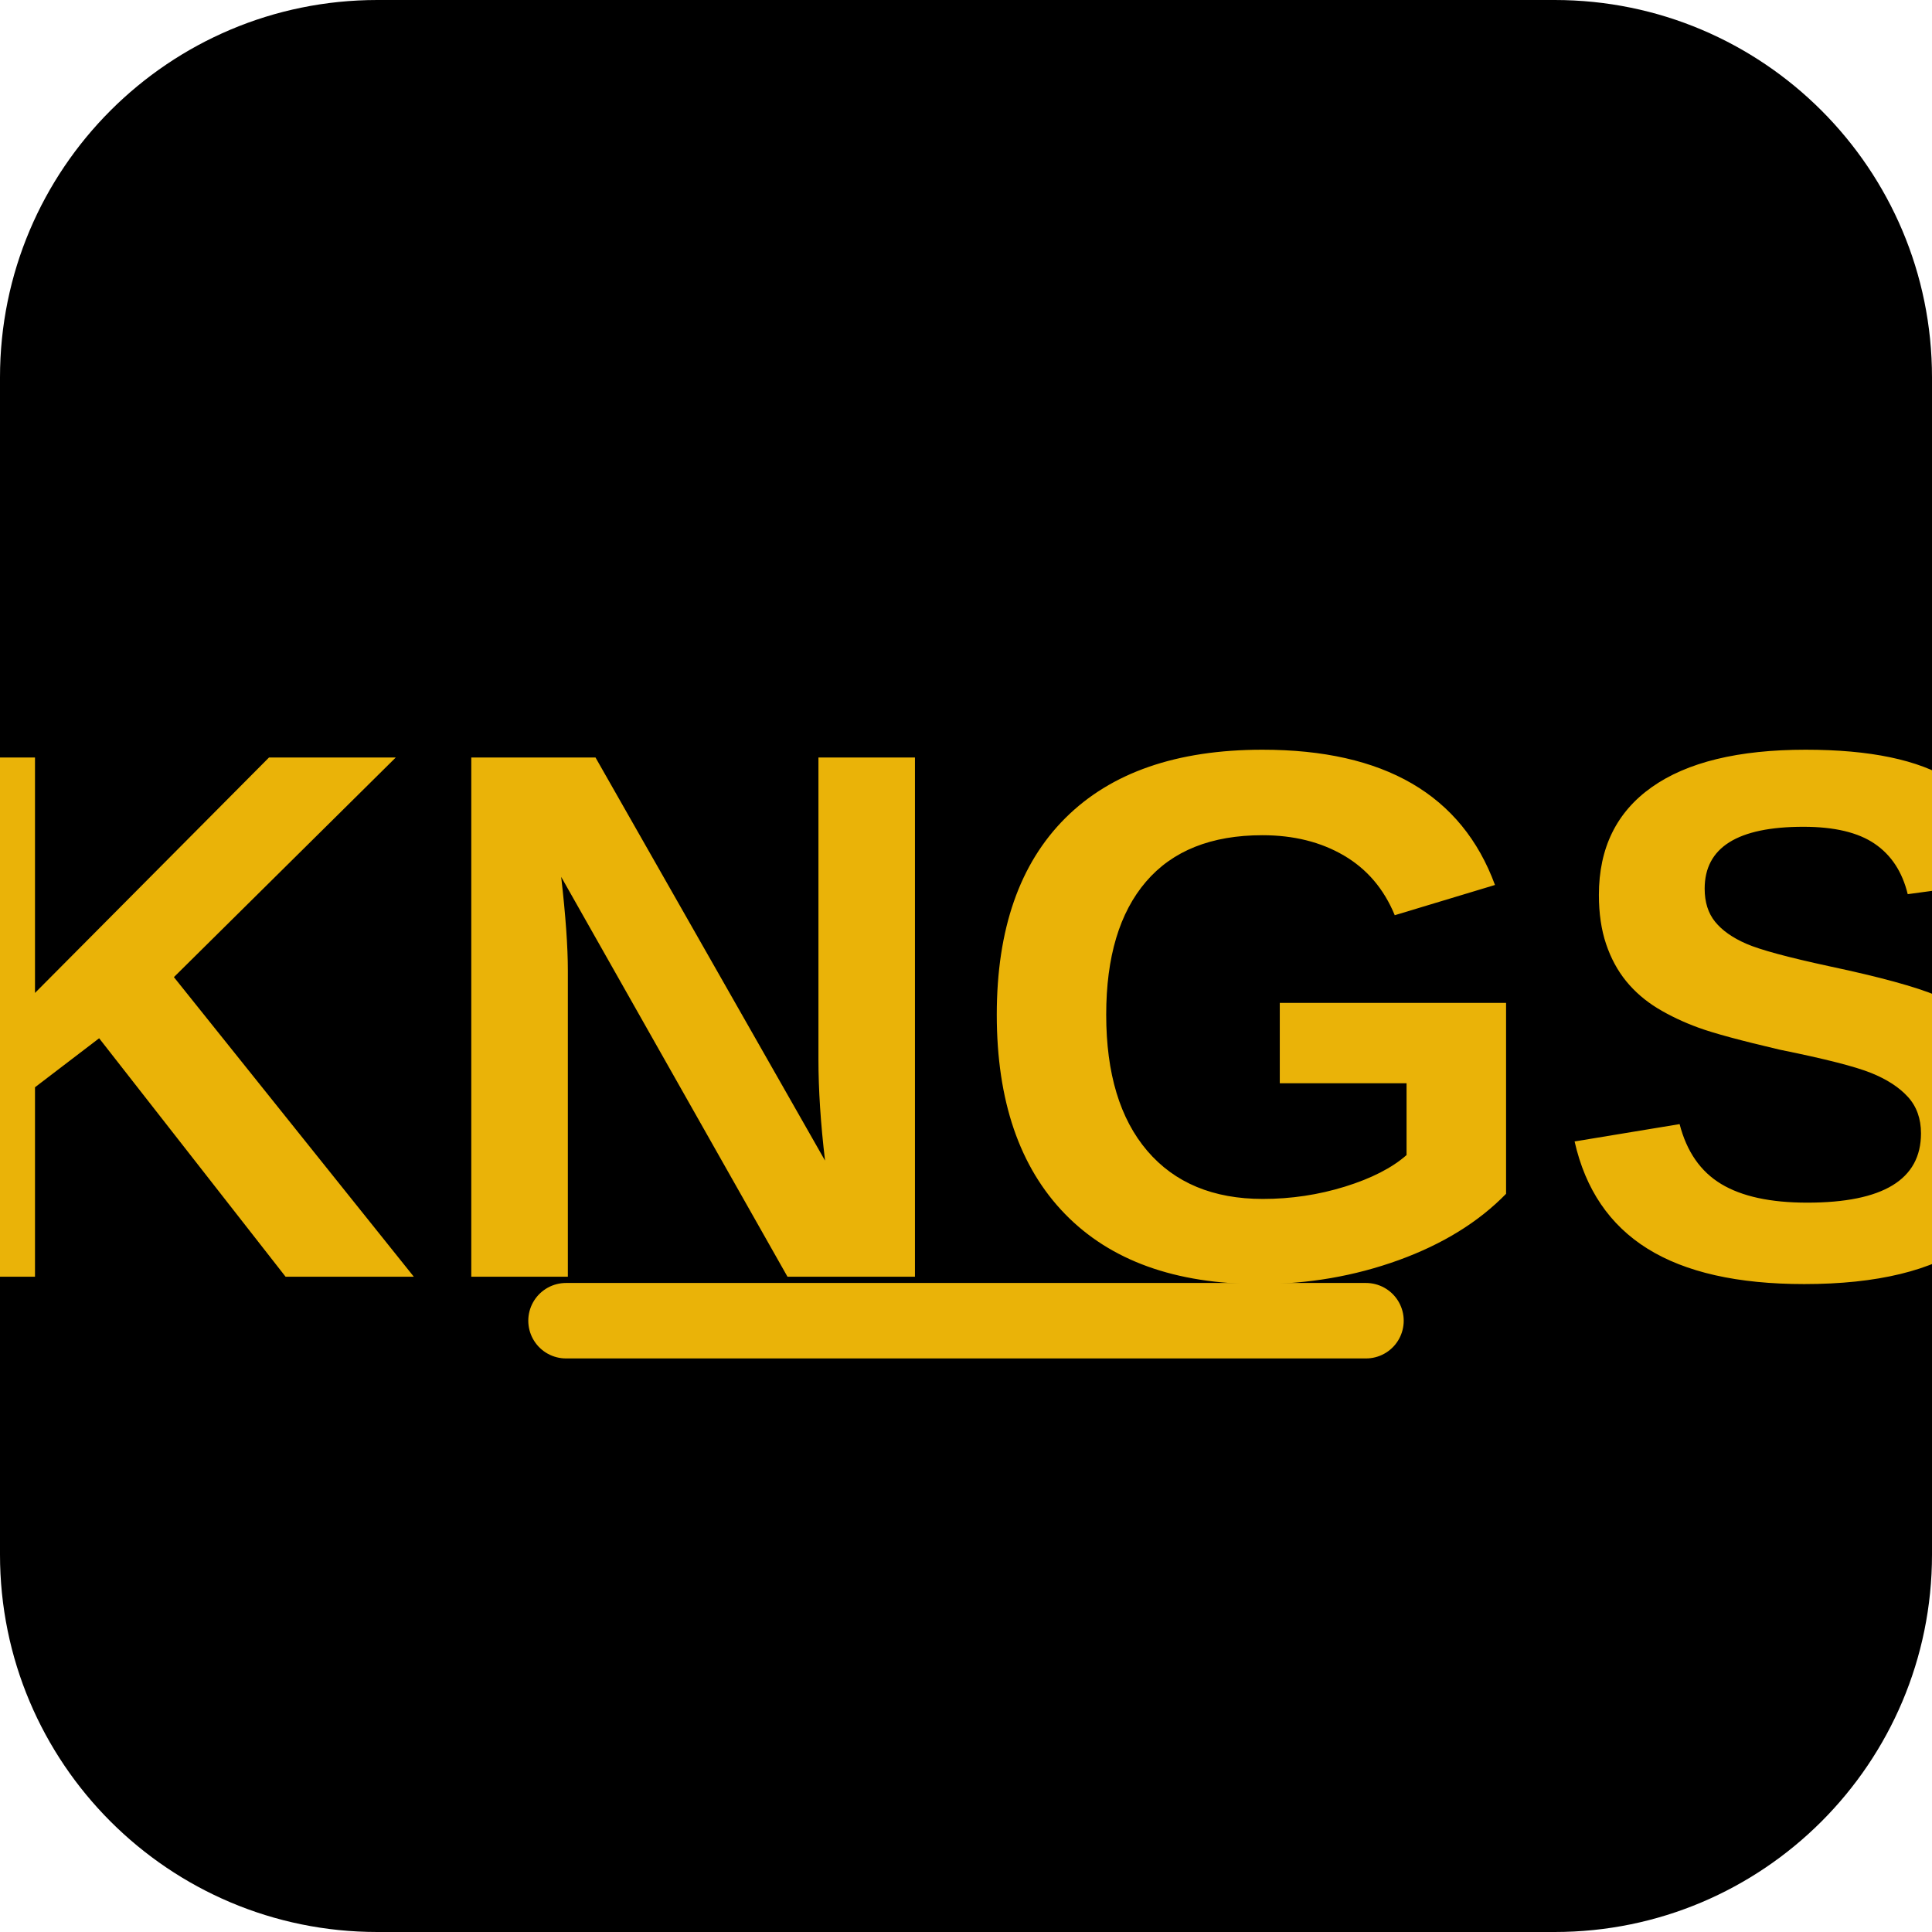
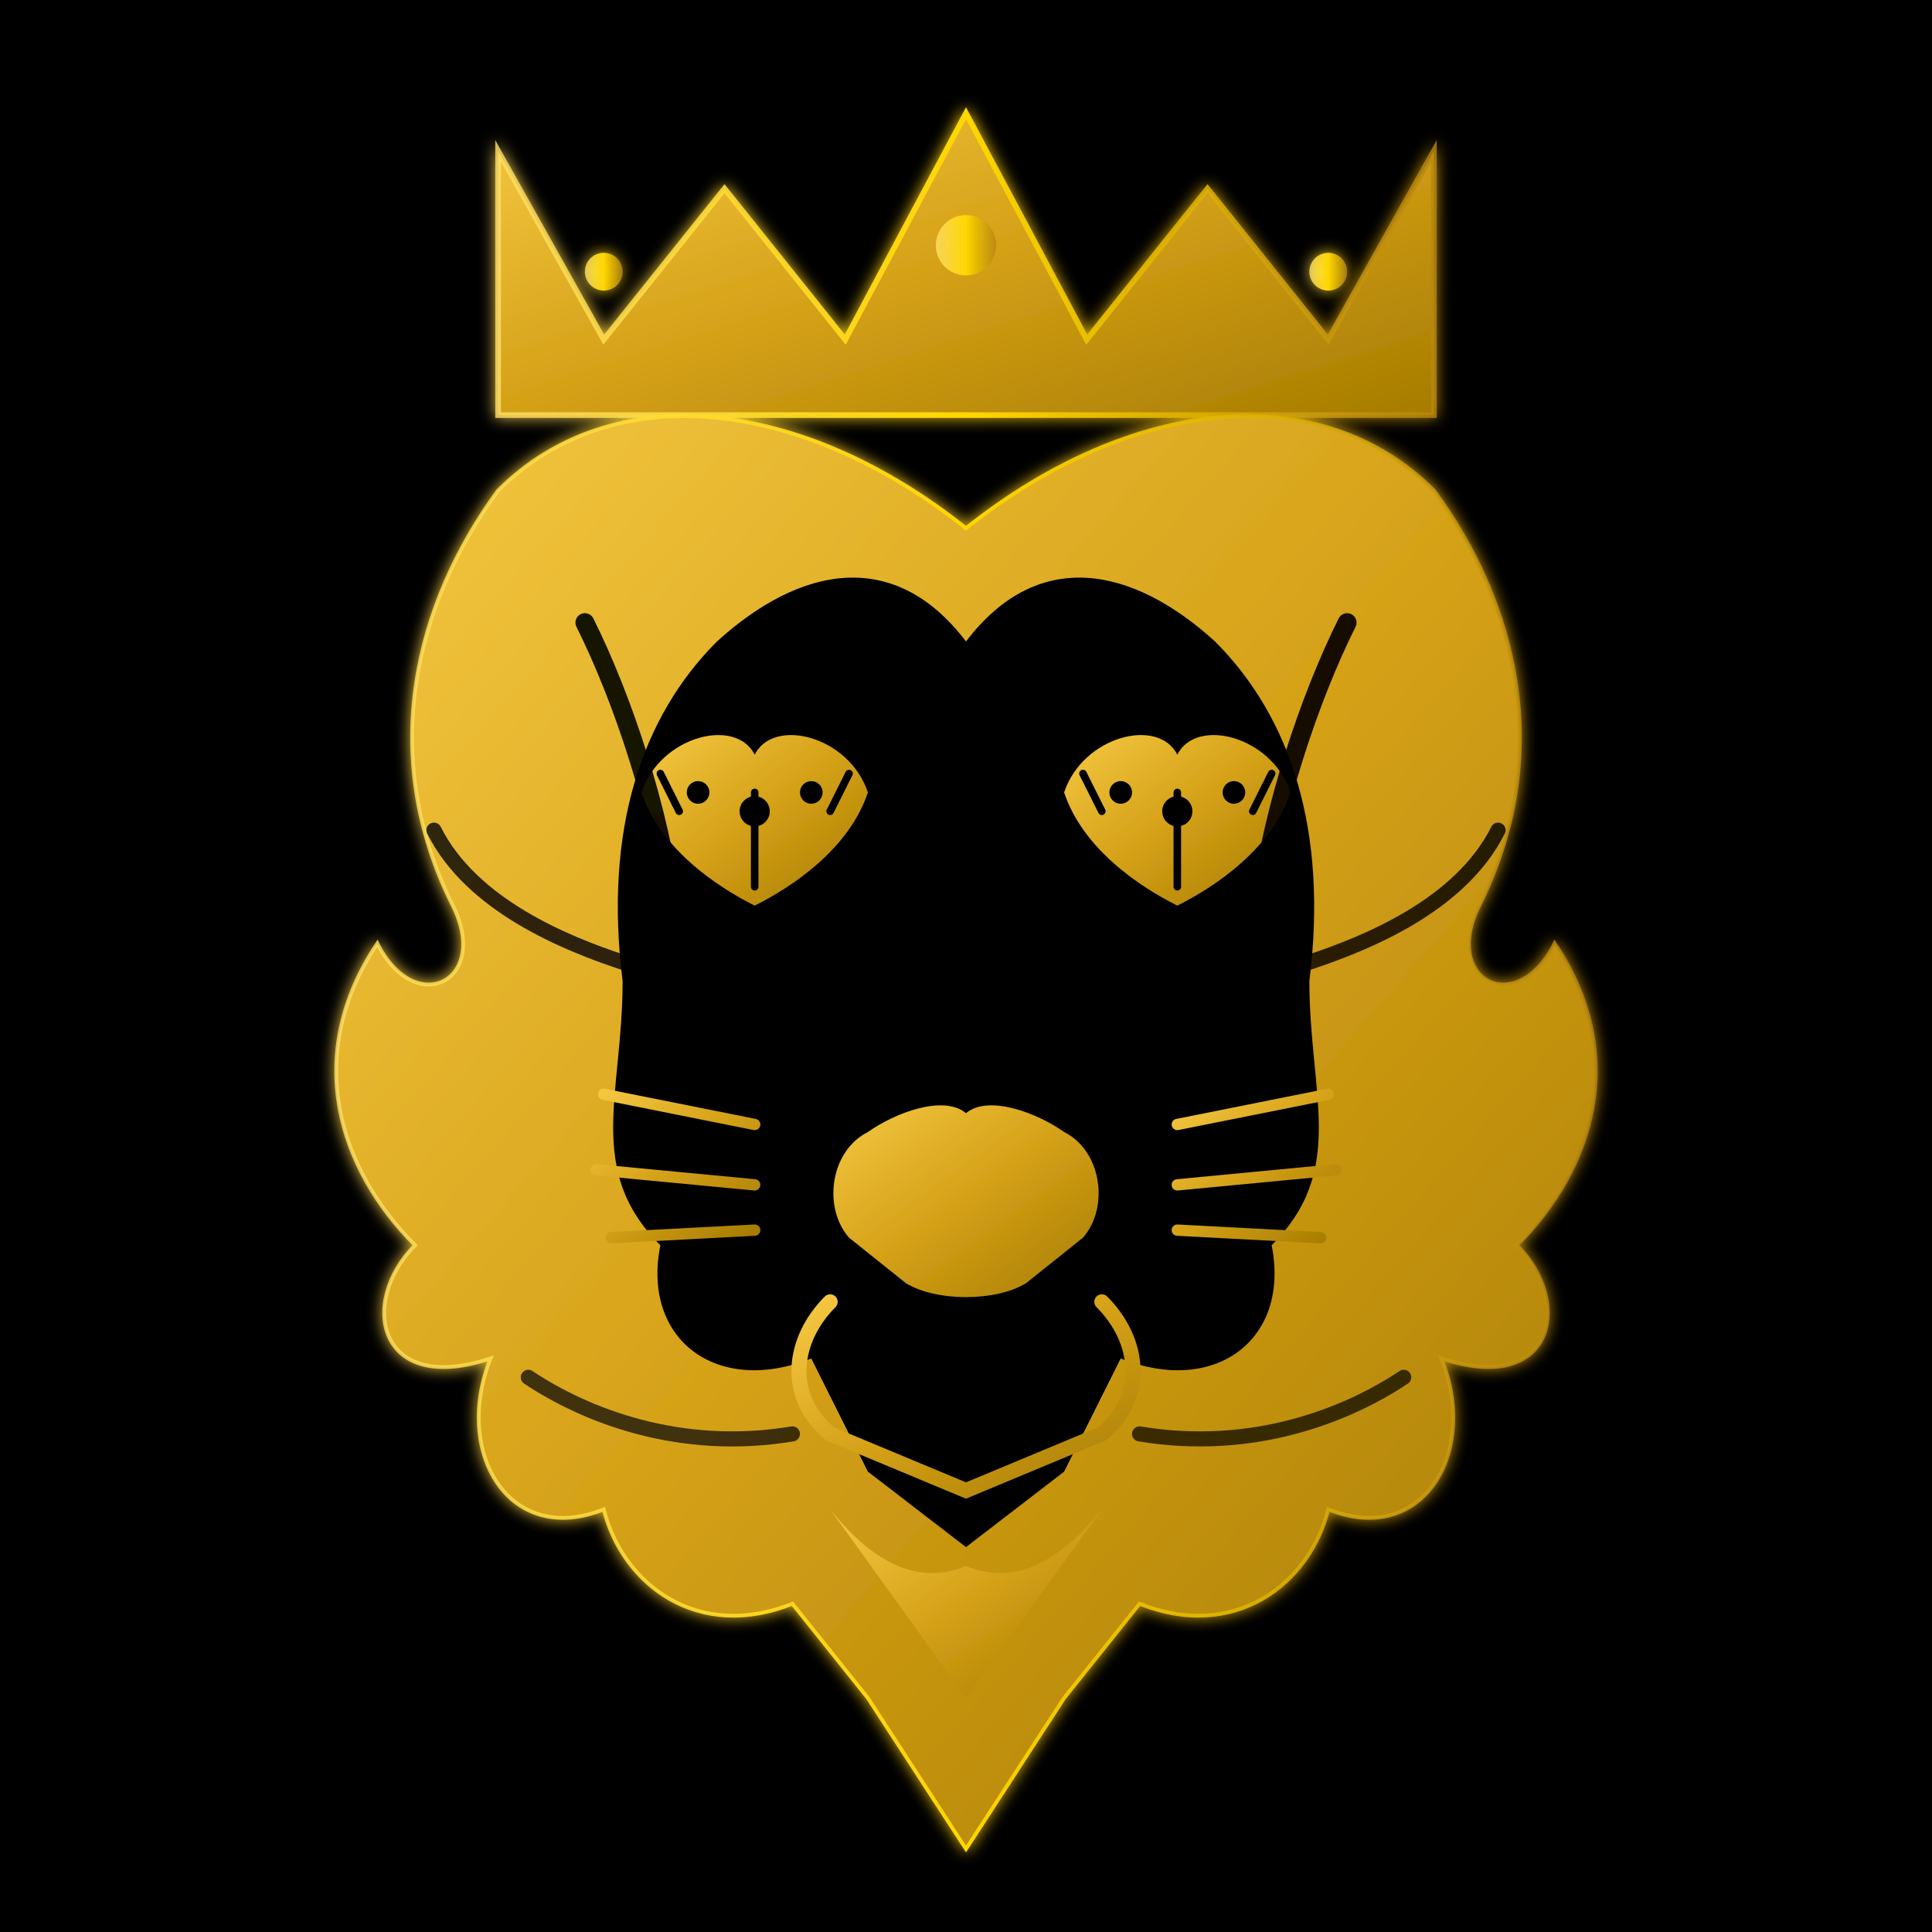
- <svg xmlns="http://www.w3.org/2000/svg" viewBox="0 0 512 512">
-   <rect width="512" height="512" rx="100" fill="#000000" />
-   <text x="50%" y="55%" font-family="Arial, sans-serif" font-weight="900" font-size="200" fill="#EAB308" text-anchor="middle" dominant-baseline="middle">KNGS</text>
-   <path d="M150 350 L362 350" stroke="#EAB308" stroke-width="20" stroke-linecap="round" />
+ <svg xmlns="http://www.w3.org/2000/svg" viewBox="0 0 512 512" fill="none">
+   <defs>
+     <linearGradient id="gold" x1="0%" y1="0%" x2="100%" y2="100%">
+       <stop offset="0%" style="stop-color:#F5C842;stop-opacity:1" />
+       <stop offset="50%" style="stop-color:#D4A017;stop-opacity:1" />
+       <stop offset="100%" style="stop-color:#A67C00;stop-opacity:1" />
+     </linearGradient>
+     <linearGradient id="goldShine" x1="0%" y1="0%" x2="100%" y2="0%">
+       <stop offset="0%" style="stop-color:#FFE066;stop-opacity:0.8" />
+       <stop offset="50%" style="stop-color:#FFD700;stop-opacity:1" />
+       <stop offset="100%" style="stop-color:#B8860B;stop-opacity:0.8" />
+     </linearGradient>
+     <filter id="glow">
+       <feGaussianBlur stdDeviation="2" result="coloredBlur" />
+       <feMerge>
+         <feMergeNode in="coloredBlur" />
+         <feMergeNode in="SourceGraphic" />
+       </feMerge>
+     </filter>
+   </defs>
+   <rect width="512" height="512" fill="#000000" rx="0" />
+   <g filter="url(#glow)">
+     <path d="M256 30 L288 90 L320 50 L352 90 L380 40 L380 110 L132 110 L132 40 L160 90 L192 50 L224 90 Z" fill="url(#gold)" stroke="url(#goldShine)" stroke-width="1.5" />
+     <circle cx="256" cy="65" r="8" fill="url(#goldShine)" />
+     <circle cx="160" cy="72" r="5" fill="url(#goldShine)" />
+     <circle cx="352" cy="72" r="5" fill="url(#goldShine)" />
+     <path d="M132 130               C110 160, 100 200, 120 240               C130 260, 110 270, 100 250               C80 280, 90 310, 110 330               C95 345, 100 370, 130 360               C120 385, 135 410, 160 400               C165 420, 185 435, 210 425               L230 450               L256 490               L282 450               L302 425               C327 435, 347 420, 352 400               C377 410, 392 385, 382 360               C412 370, 417 345, 402 330               C422 310, 432 280, 412 250               C402 270, 382 260, 392 240               C412 200, 402 160, 380 130               C350 100, 300 105, 256 140               C212 105, 162 100, 132 130 Z" fill="url(#gold)" stroke="url(#goldShine)" stroke-width="1" />
+     <path d="M190 170               C170 190, 160 220, 165 260               C165 290, 155 310, 175 330               C170 355, 190 370, 215 360               L230 390               L256 410               L282 390               L297 360               C322 370, 342 355, 337 330               C357 310, 347 290, 347 260               C352 220, 342 190, 322 170               C300 150, 275 145, 256 170               C237 145, 212 150, 190 170 Z" fill="#000000" />
+     <g transform="translate(200, 220)">
+       <path d="M0 20 C-10 15, -25 5, -30 -10 C-25 -25, -5 -30, 0 -20 C5 -30, 25 -25, 30 -10 C25 5, 10 15, 0 20 Z" fill="url(#gold)" />
+       <circle cx="-15" cy="-10" r="3" fill="#000" />
+       <circle cx="15" cy="-10" r="3" fill="#000" />
+       <circle cx="0" cy="-5" r="4" fill="#000" />
+       <path d="M-25 -15 L-20 -5 M25 -15 L20 -5 M0 15 L0 -10" stroke="#000" stroke-width="2" stroke-linecap="round" />
+     </g>
+     <g transform="translate(312, 220)">
+       <path d="M0 20 C-10 15, -25 5, -30 -10 C-25 -25, -5 -30, 0 -20 C5 -30, 25 -25, 30 -10 C25 5, 10 15, 0 20 Z" fill="url(#gold)" />
+       <circle cx="-15" cy="-10" r="3" fill="#000" />
+       <circle cx="15" cy="-10" r="3" fill="#000" />
+       <circle cx="0" cy="-5" r="4" fill="#000" />
+       <path d="M-25 -15 L-20 -5 M25 -15 L20 -5 M0 15 L0 -10" stroke="#000" stroke-width="2" stroke-linecap="round" />
+     </g>
+     <path d="M230 300               C220 305, 218 320, 225 328               L240 340               C248 345, 264 345, 272 340               L287 328               C294 320, 292 305, 282 300               C275 295, 262 290, 256 295               C250 290, 237 295, 230 300 Z" fill="url(#gold)" />
+     <path d="M220 345 C210 355, 208 370, 220 380 L256 395 L292 380 C304 370, 302 355, 292 345" stroke="url(#gold)" stroke-width="4" fill="none" stroke-linecap="round" />
+     <path d="M256 350 L256 395" stroke="url(#gold)" stroke-width="3" stroke-linecap="round" />
+     <path d="M160 290 L200 298 M158 310 L200 314 M162 328 L200 326" stroke="url(#gold)" stroke-width="3" stroke-linecap="round" />
+     <path d="M352 290 L312 298 M354 310 L312 314 M350 328 L312 326" stroke="url(#gold)" stroke-width="3" stroke-linecap="round" />
+     <path d="M155 165 C165 185, 175 215, 178 240" stroke="#000" stroke-width="5" stroke-linecap="round" fill="none" opacity="0.9" />
+     <path d="M357 165 C347 185, 337 215, 334 240" stroke="#000" stroke-width="5" stroke-linecap="round" fill="none" opacity="0.9" />
+     <path d="M115 220 C125 240, 150 250, 165 255" stroke="#000" stroke-width="4" stroke-linecap="round" fill="none" opacity="0.8" />
+     <path d="M397 220 C387 240, 362 250, 347 255" stroke="#000" stroke-width="4" stroke-linecap="round" fill="none" opacity="0.8" />
+     <path d="M140 365 C155 375, 180 385, 210 380" stroke="#000" stroke-width="4" stroke-linecap="round" fill="none" opacity="0.7" />
+     <path d="M372 365 C357 375, 332 385, 302 380" stroke="#000" stroke-width="4" stroke-linecap="round" fill="none" opacity="0.7" />
+     <path d="M220 400 L256 450 L292 400 C280 415, 268 420, 256 415 C244 420, 232 415, 220 400 Z" fill="url(#gold)" />
+   </g>
</svg>
